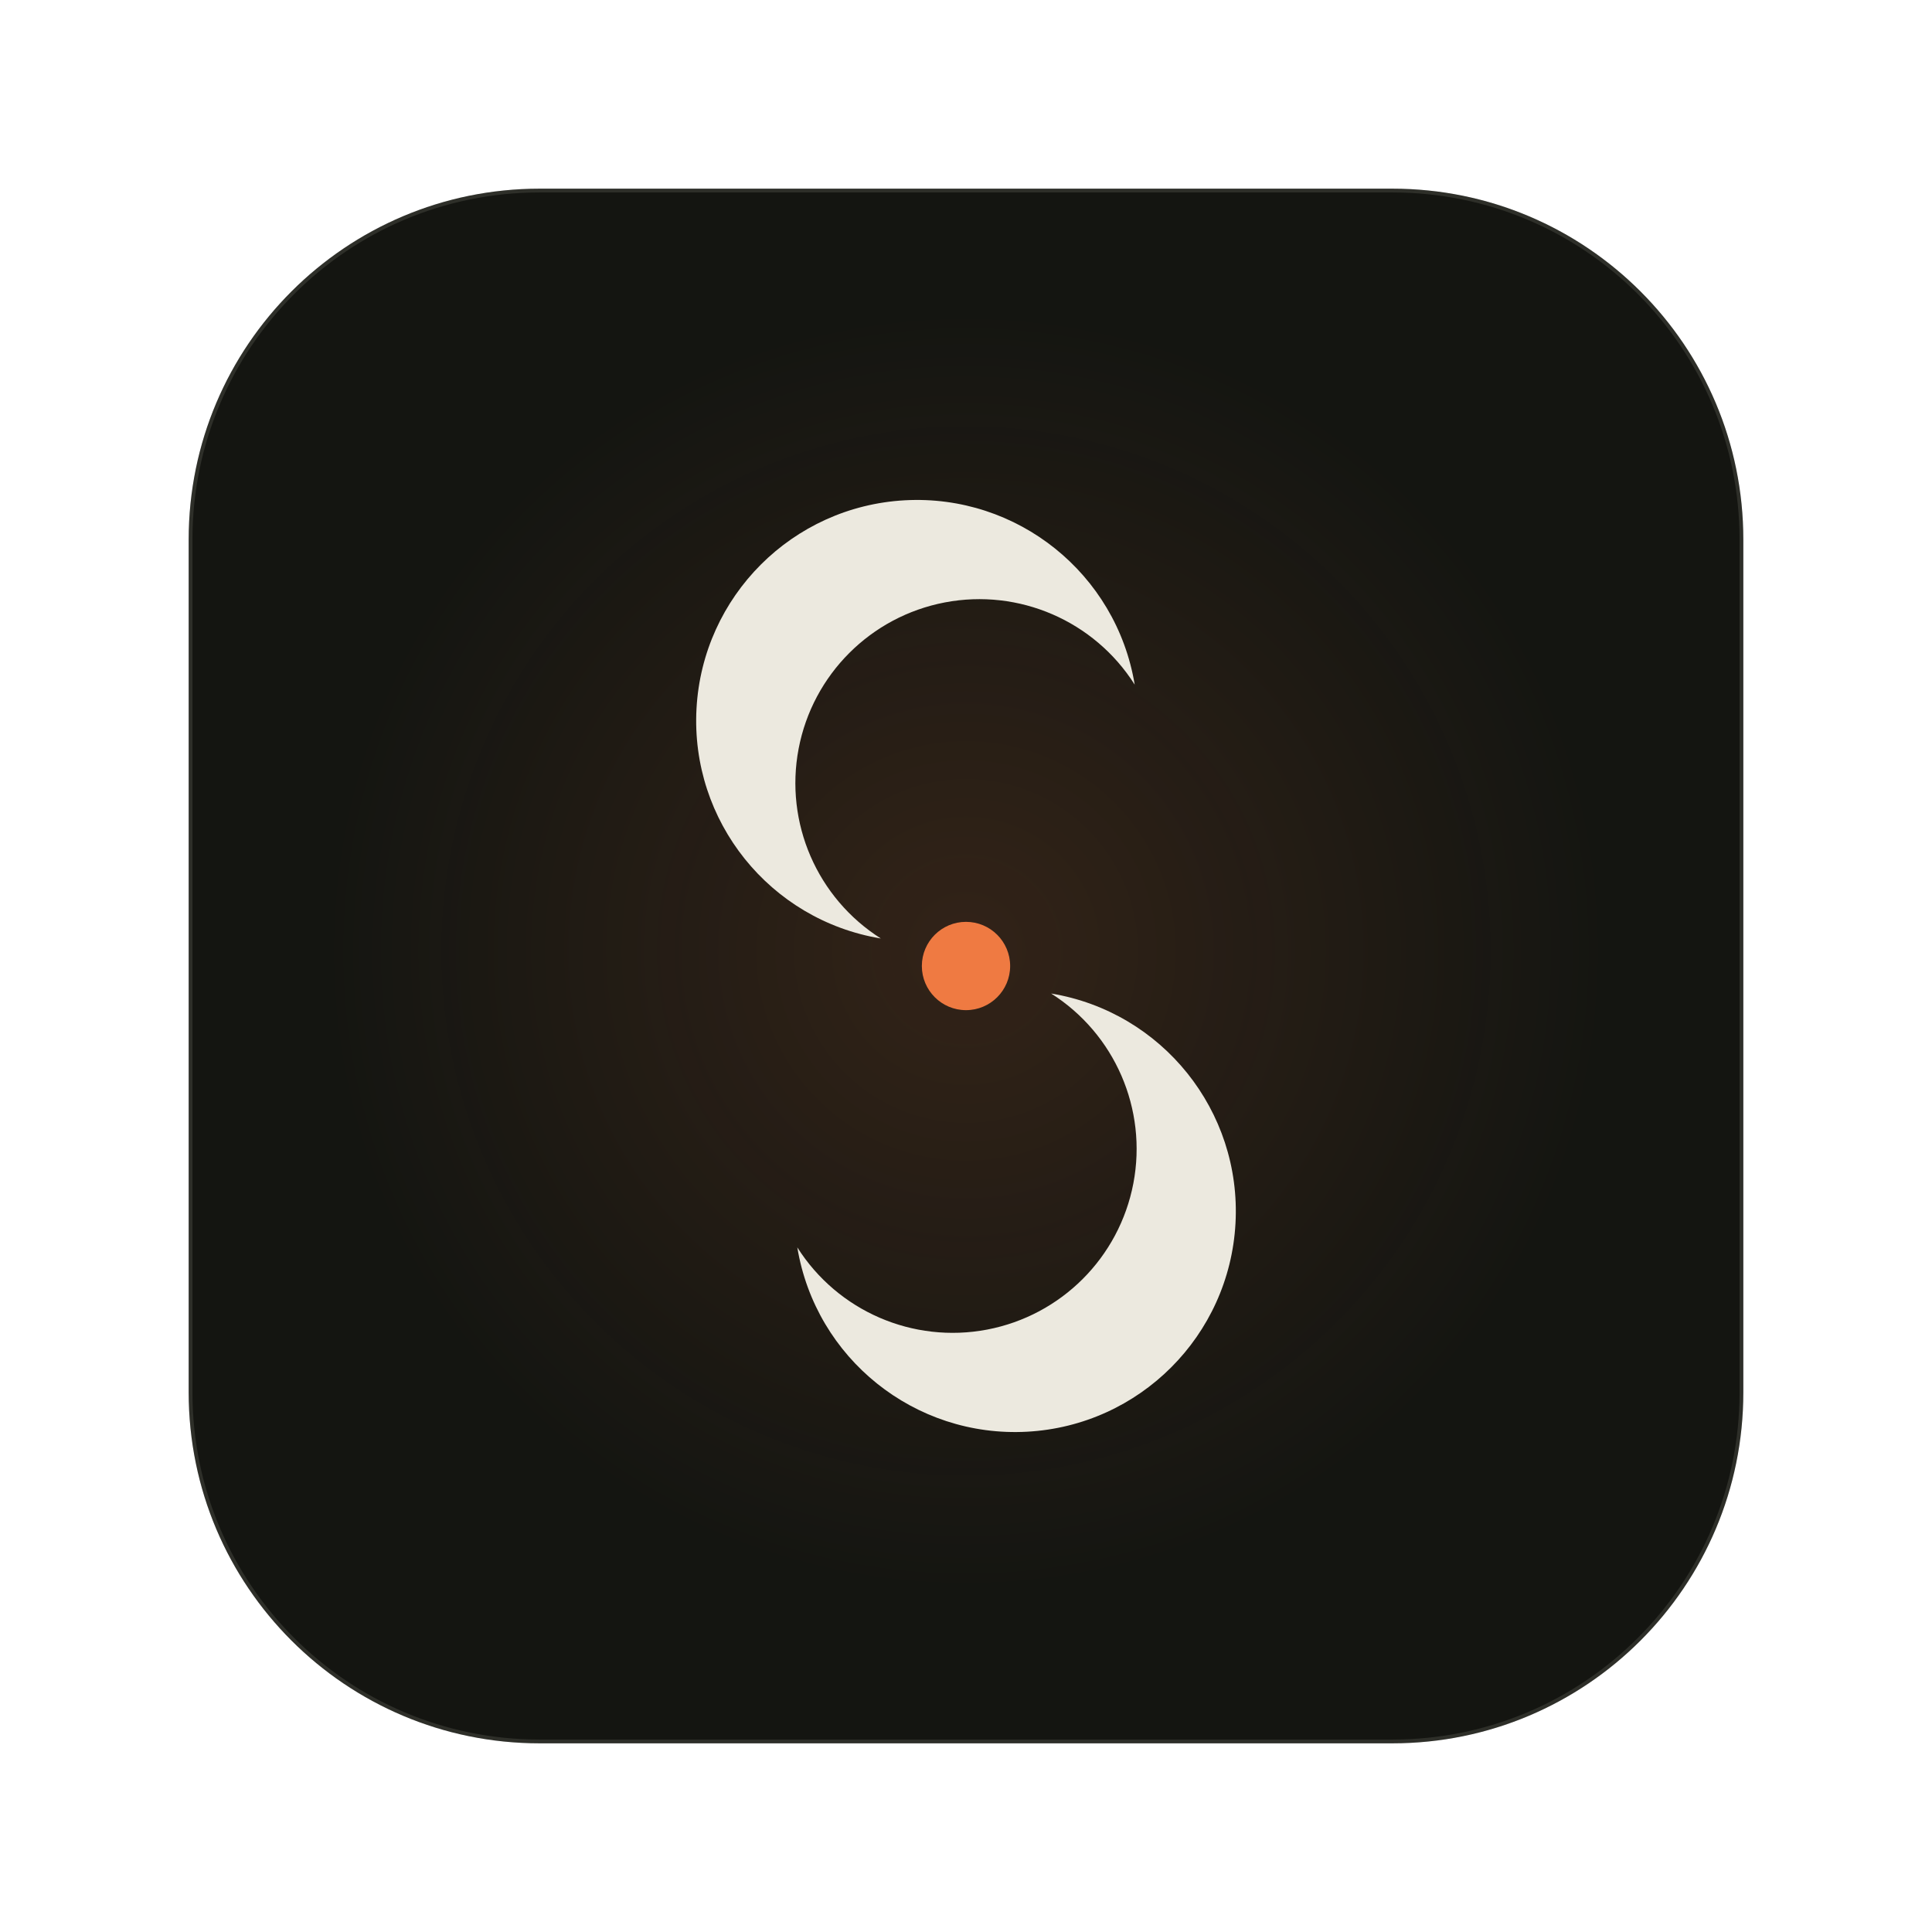
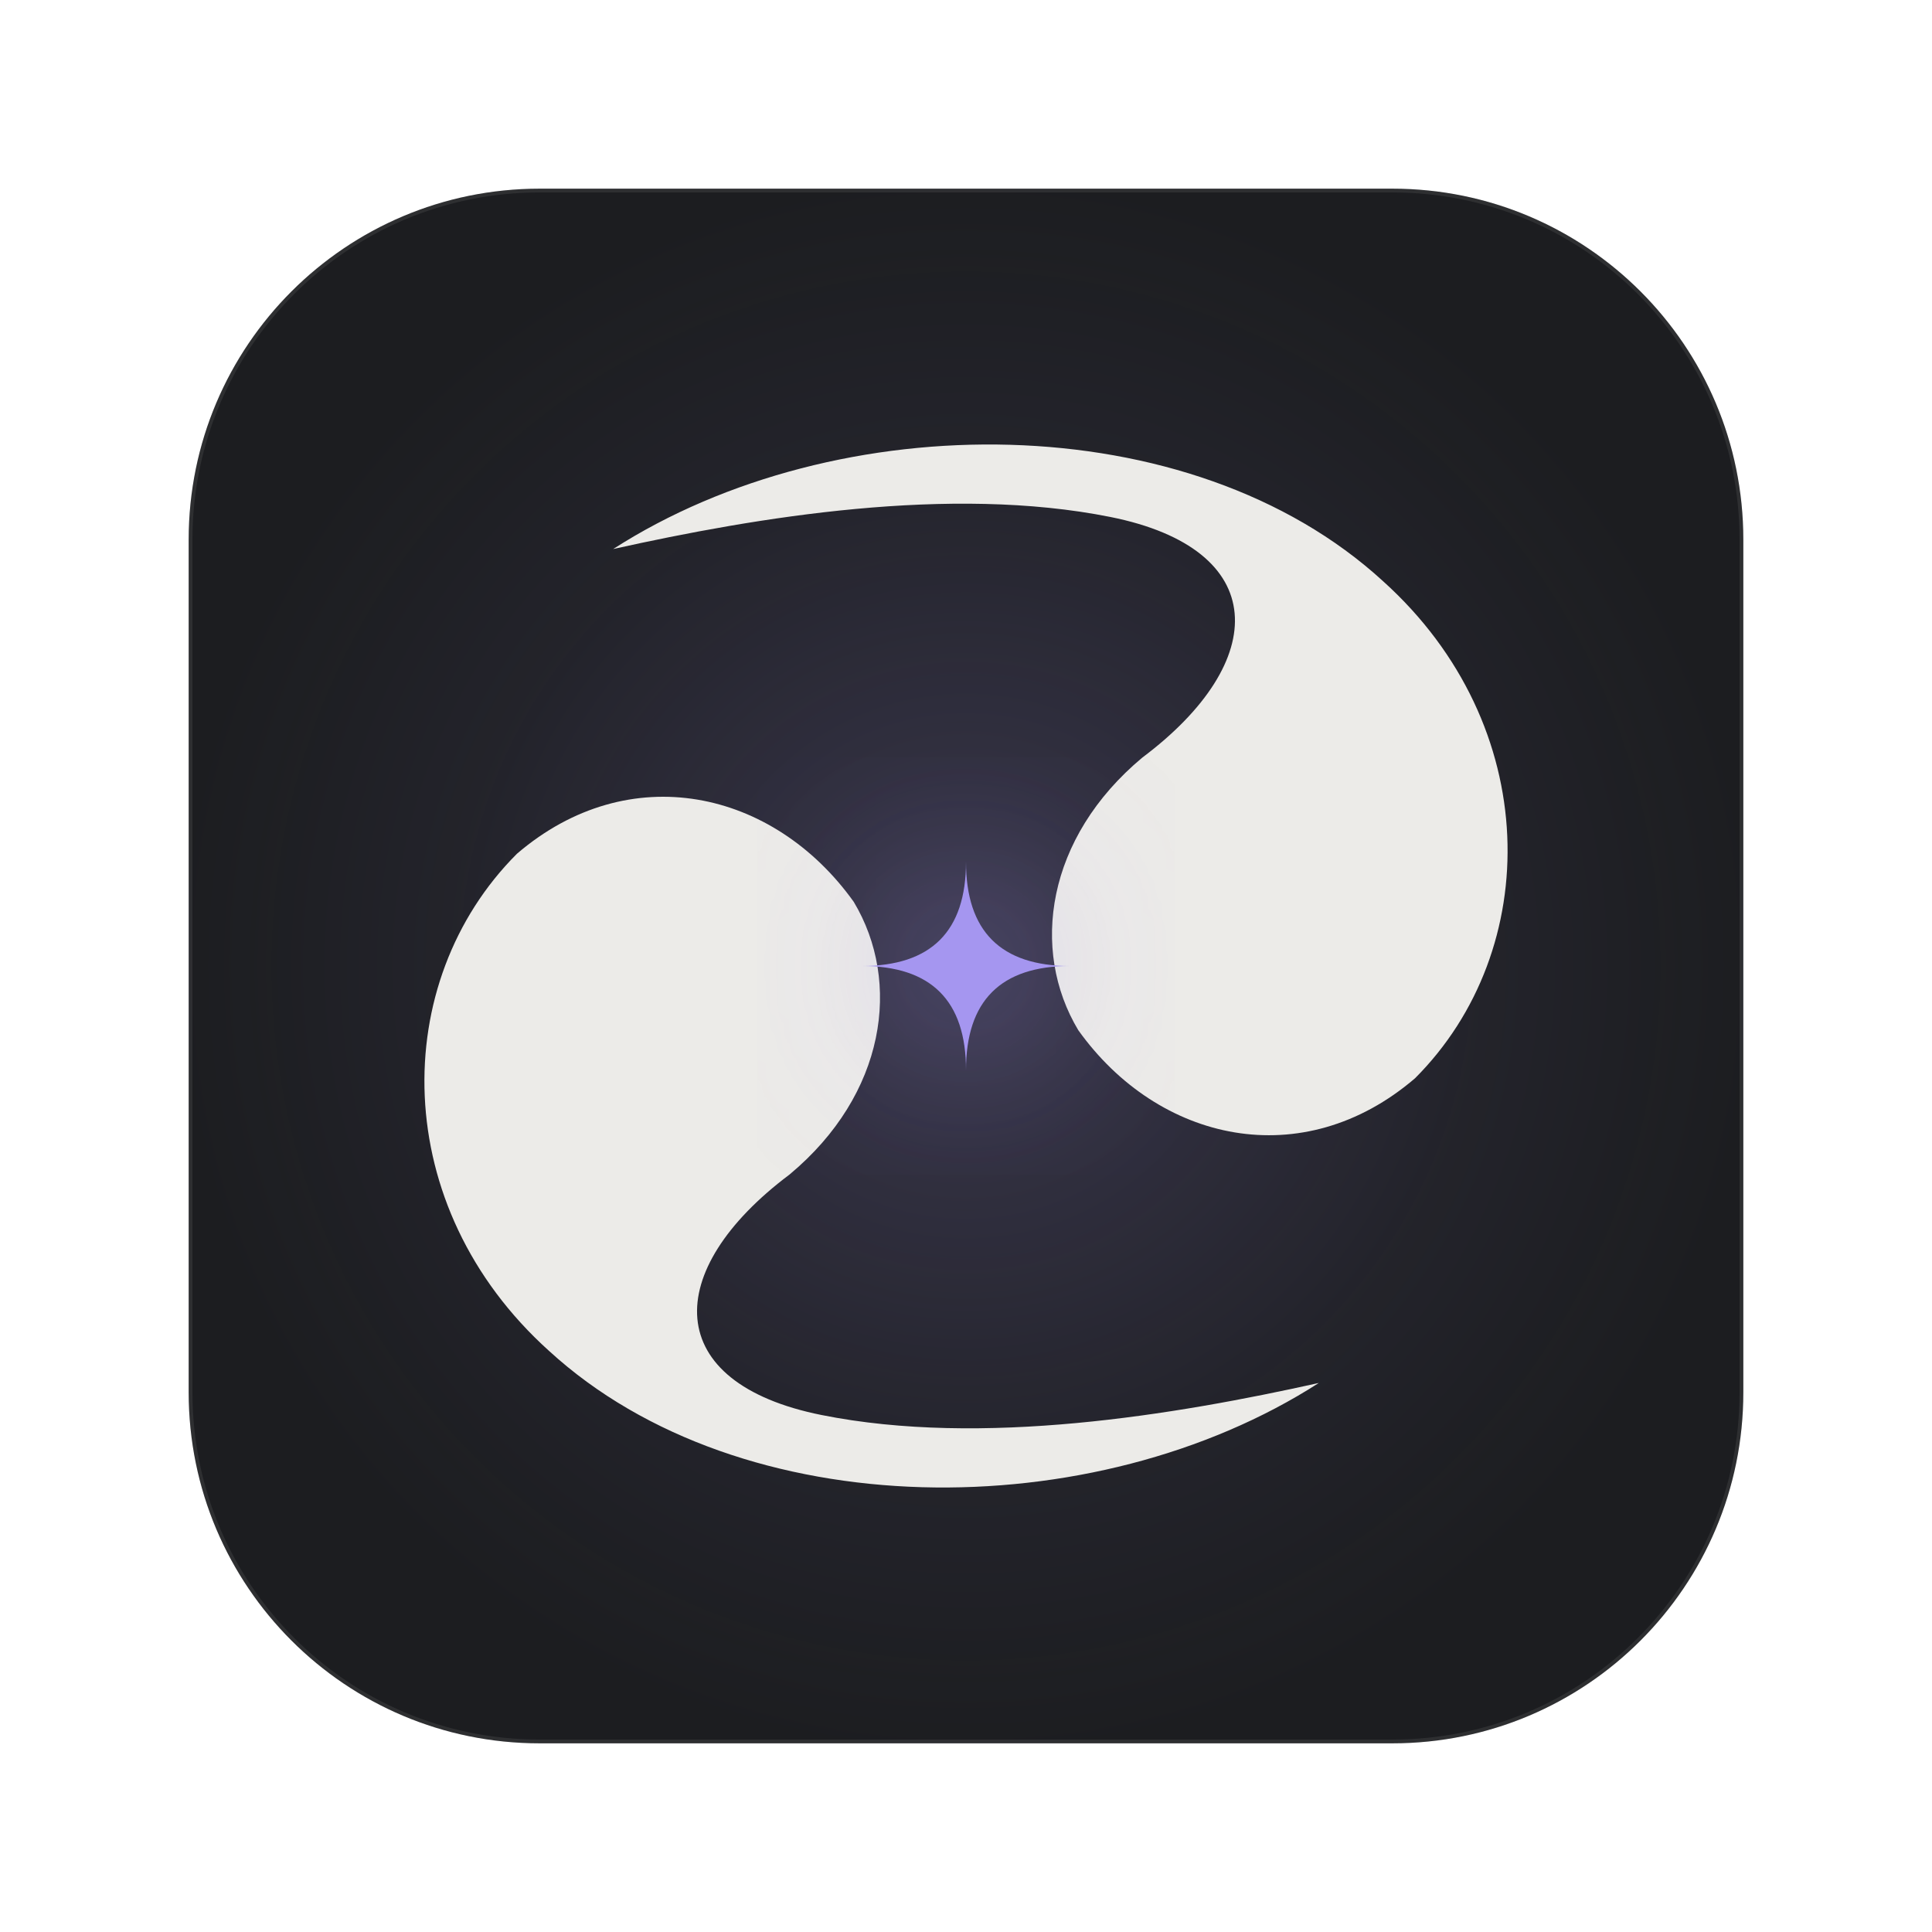
<svg xmlns="http://www.w3.org/2000/svg" viewBox="0 0 1024 1024">
  <defs>
-     <radialGradient id="g" cx="512" cy="504" r="340" gradientUnits="userSpaceOnUse">
-       <stop offset="0" stop-color="#ef7a42" stop-opacity=".14" />
-       <stop offset="1" stop-color="#ef7a42" stop-opacity="0" />
+     <radialGradient id="halo" cx="512" cy="512" r="420" gradientUnits="userSpaceOnUse">
+       <stop offset="0" stop-color="#a596f0" stop-opacity="0.22" />
+       <stop offset="0.65" stop-color="#a596f0" stop-opacity="0.05" />
+       <stop offset="1" stop-color="#a596f0" stop-opacity="0" />
    </radialGradient>
+     <filter id="spark-glow" x="-50%" y="-50%" width="200%" height="200%">
+       <feGaussianBlur stdDeviation="6" result="blur" />
+       <feMerge>
+         <feMergeNode in="blur" />
+         <feMergeNode in="SourceGraphic" />
+       </feMerge>
+     </filter>
  </defs>
-   <rect x="100" y="100" width="824" height="824" rx="186" fill="#141511" />
-   <rect x="100" y="100" width="824" height="824" rx="186" fill="url(#g)" />
-   <rect x="101" y="101" width="822" height="822" rx="185" fill="none" stroke="rgba(236,233,223,.12)" stroke-width="2" />
-   <g transform="translate(512 512) scale(2.6) translate(-128 -126)">
-     <path fill="#ece9df" d="M162.39 68.64A45 45 0 1 0 110.64 120.39A37.5 37.5 0 1 1 162.39 68.64Z" />
-     <path fill="#ece9df" d="M93.61 183.36A45 45 0 1 0 145.36 131.61A37.5 37.5 0 1 1 93.61 183.36Z" />
-     <path fill="#ef7a42" d="M119.00 126.00a9 9 0 1 0 18 0a9 9 0 1 0 -18 0Z" />
+   <rect x="100" y="100" width="824" height="824" rx="186" fill="#1c1d20" />
+   <rect x="100" y="100" width="824" height="824" rx="186" fill="url(#halo)" />
+   <rect x="101" y="101" width="822" height="822" rx="185" fill="none" stroke="rgba(255,255,255,0.08)" stroke-width="2" />
+   <g transform="translate(512 512) scale(8.5) translate(-50 -50)">
+     <path fill="#ecebe8" d="M 28 24 C 42 15 64 15 76 26 C 86 35 86 49 78 57 C 71 63 62 61 57 54 C 54 49 55 42 61 37 C 69 31 69 24 59 22 C 49 20 37 22 28 24 Z" />
+     <path fill="#ecebe8" d="M 72 76 C 58 85 36 85 24 74 C 14 65 14 51 22 43 C 29 37 38 39 43 46 C 46 51 45 58 39 63 C 31 69 31 76 41 78 C 51 80 63 78 72 76 Z" />
+     <path fill="#a596f0" filter="url(#spark-glow)" d="M 50 43.5 Q 50 50 56.5 50 Q 50 50 50 56.5 Q 50 50 43.5 50 Q 50 50 50 43.5 Z" />
  </g>
</svg>
